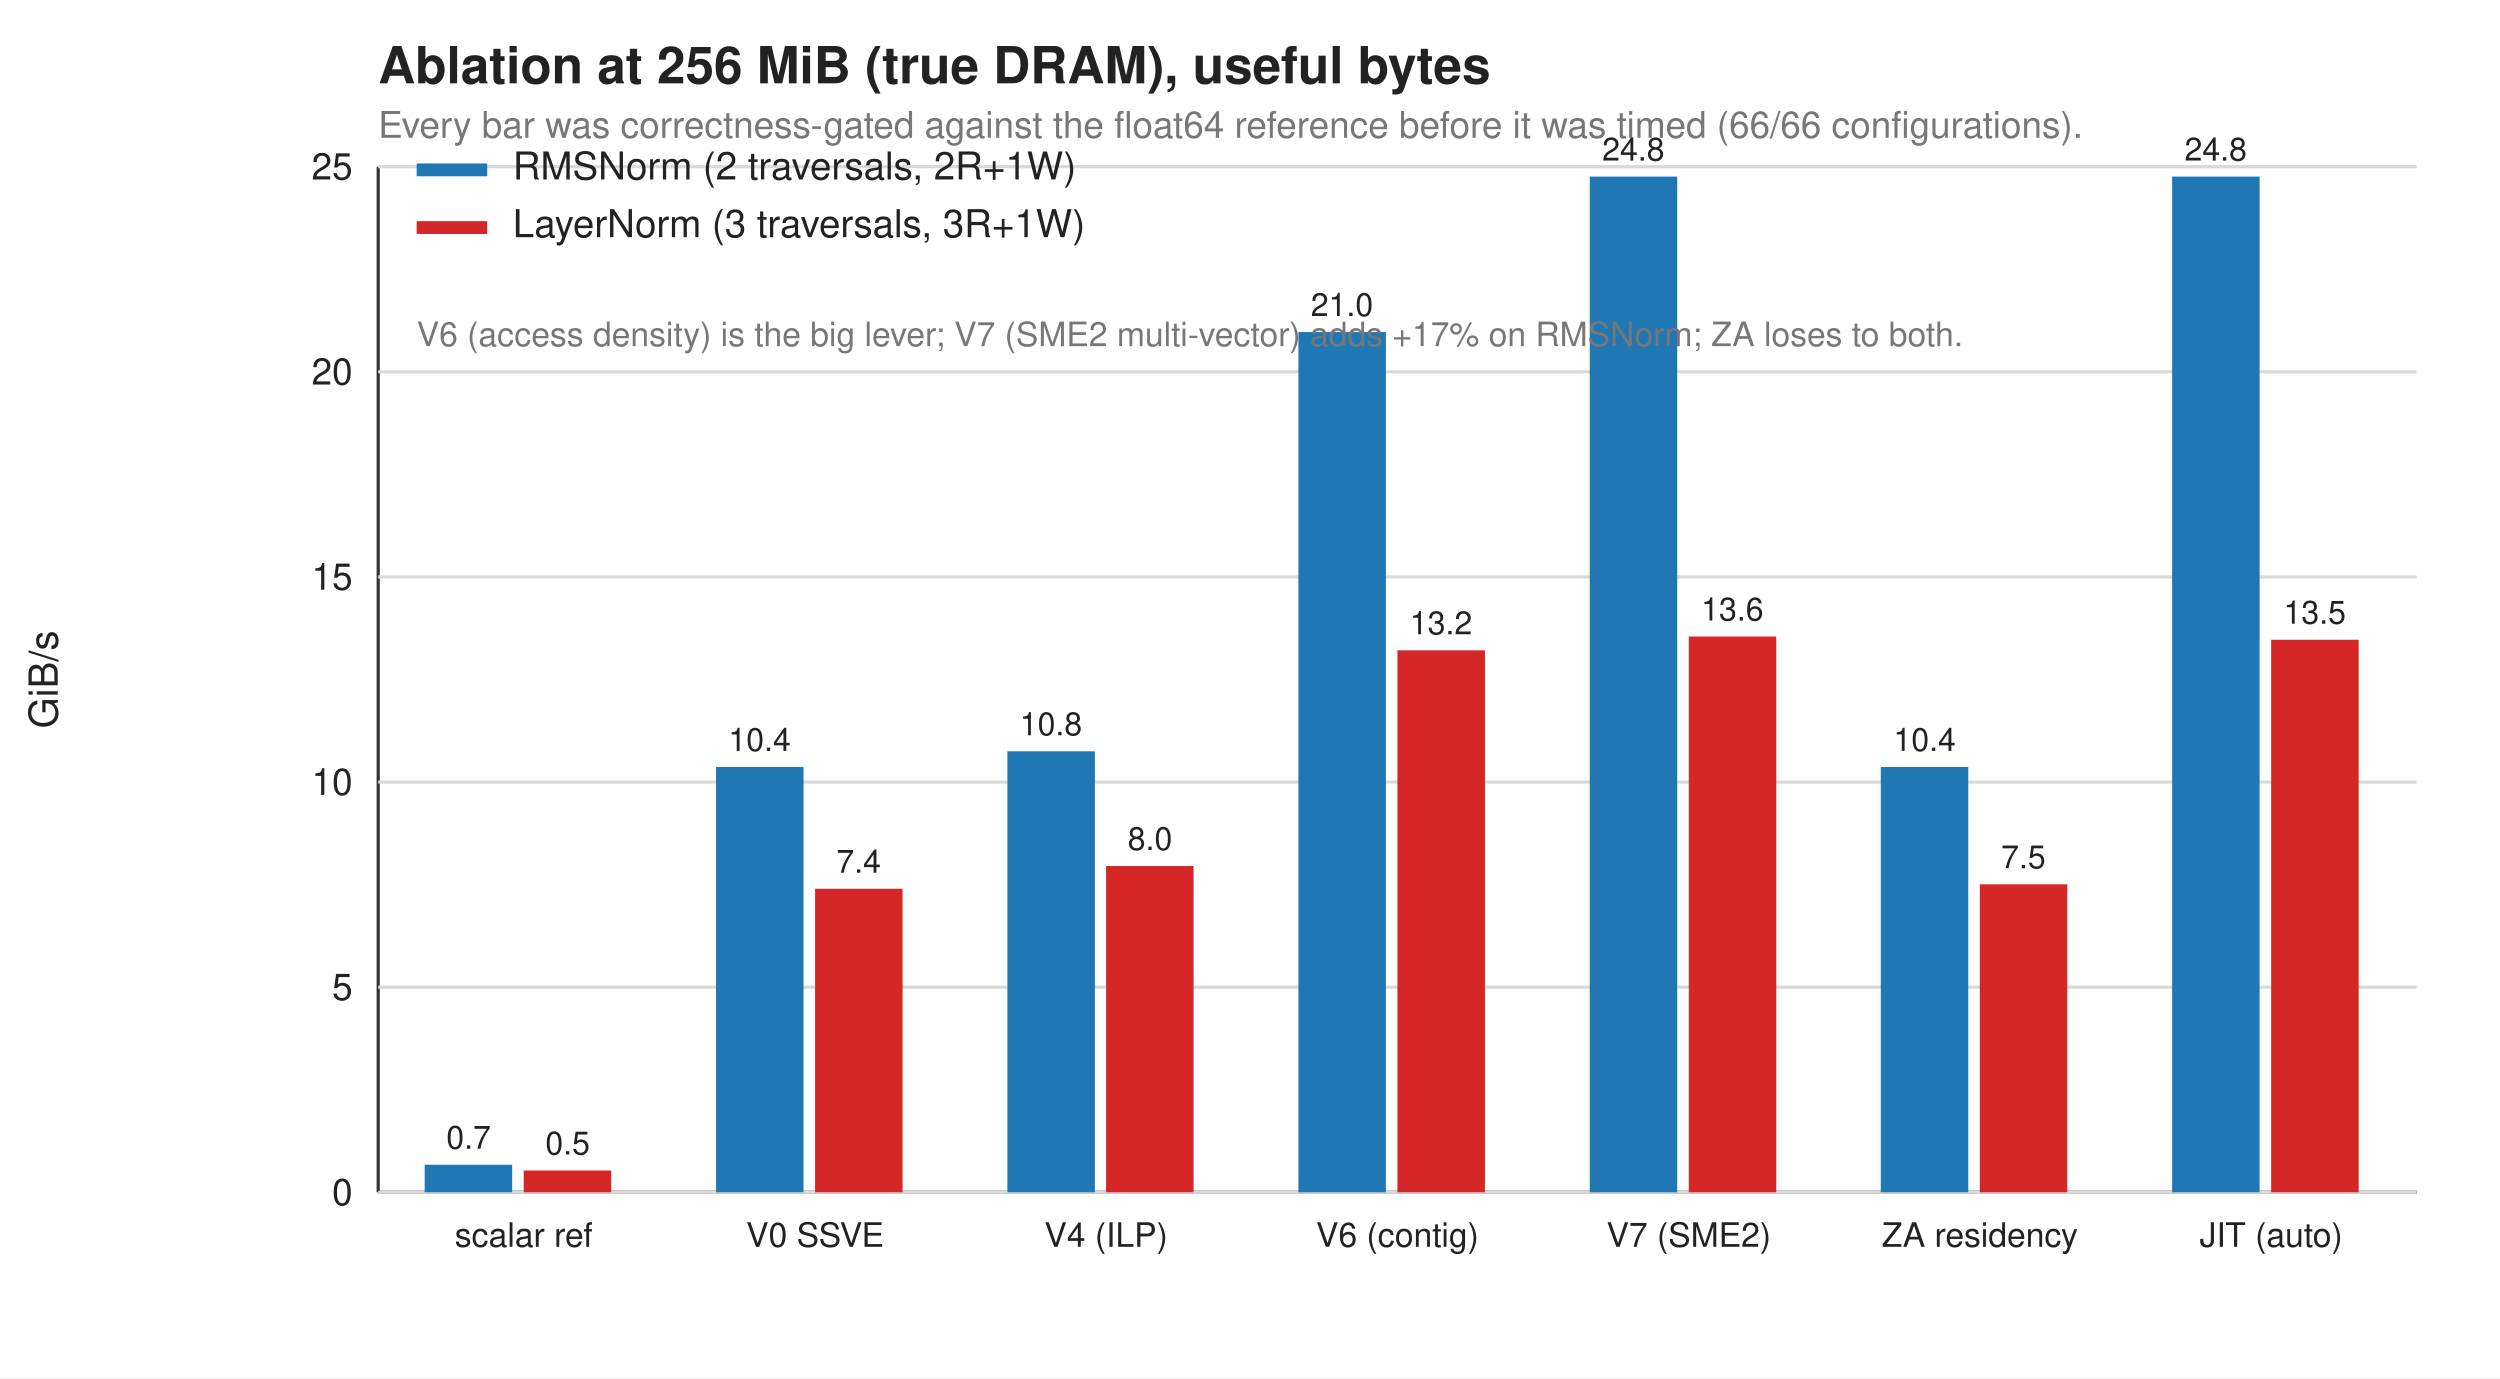
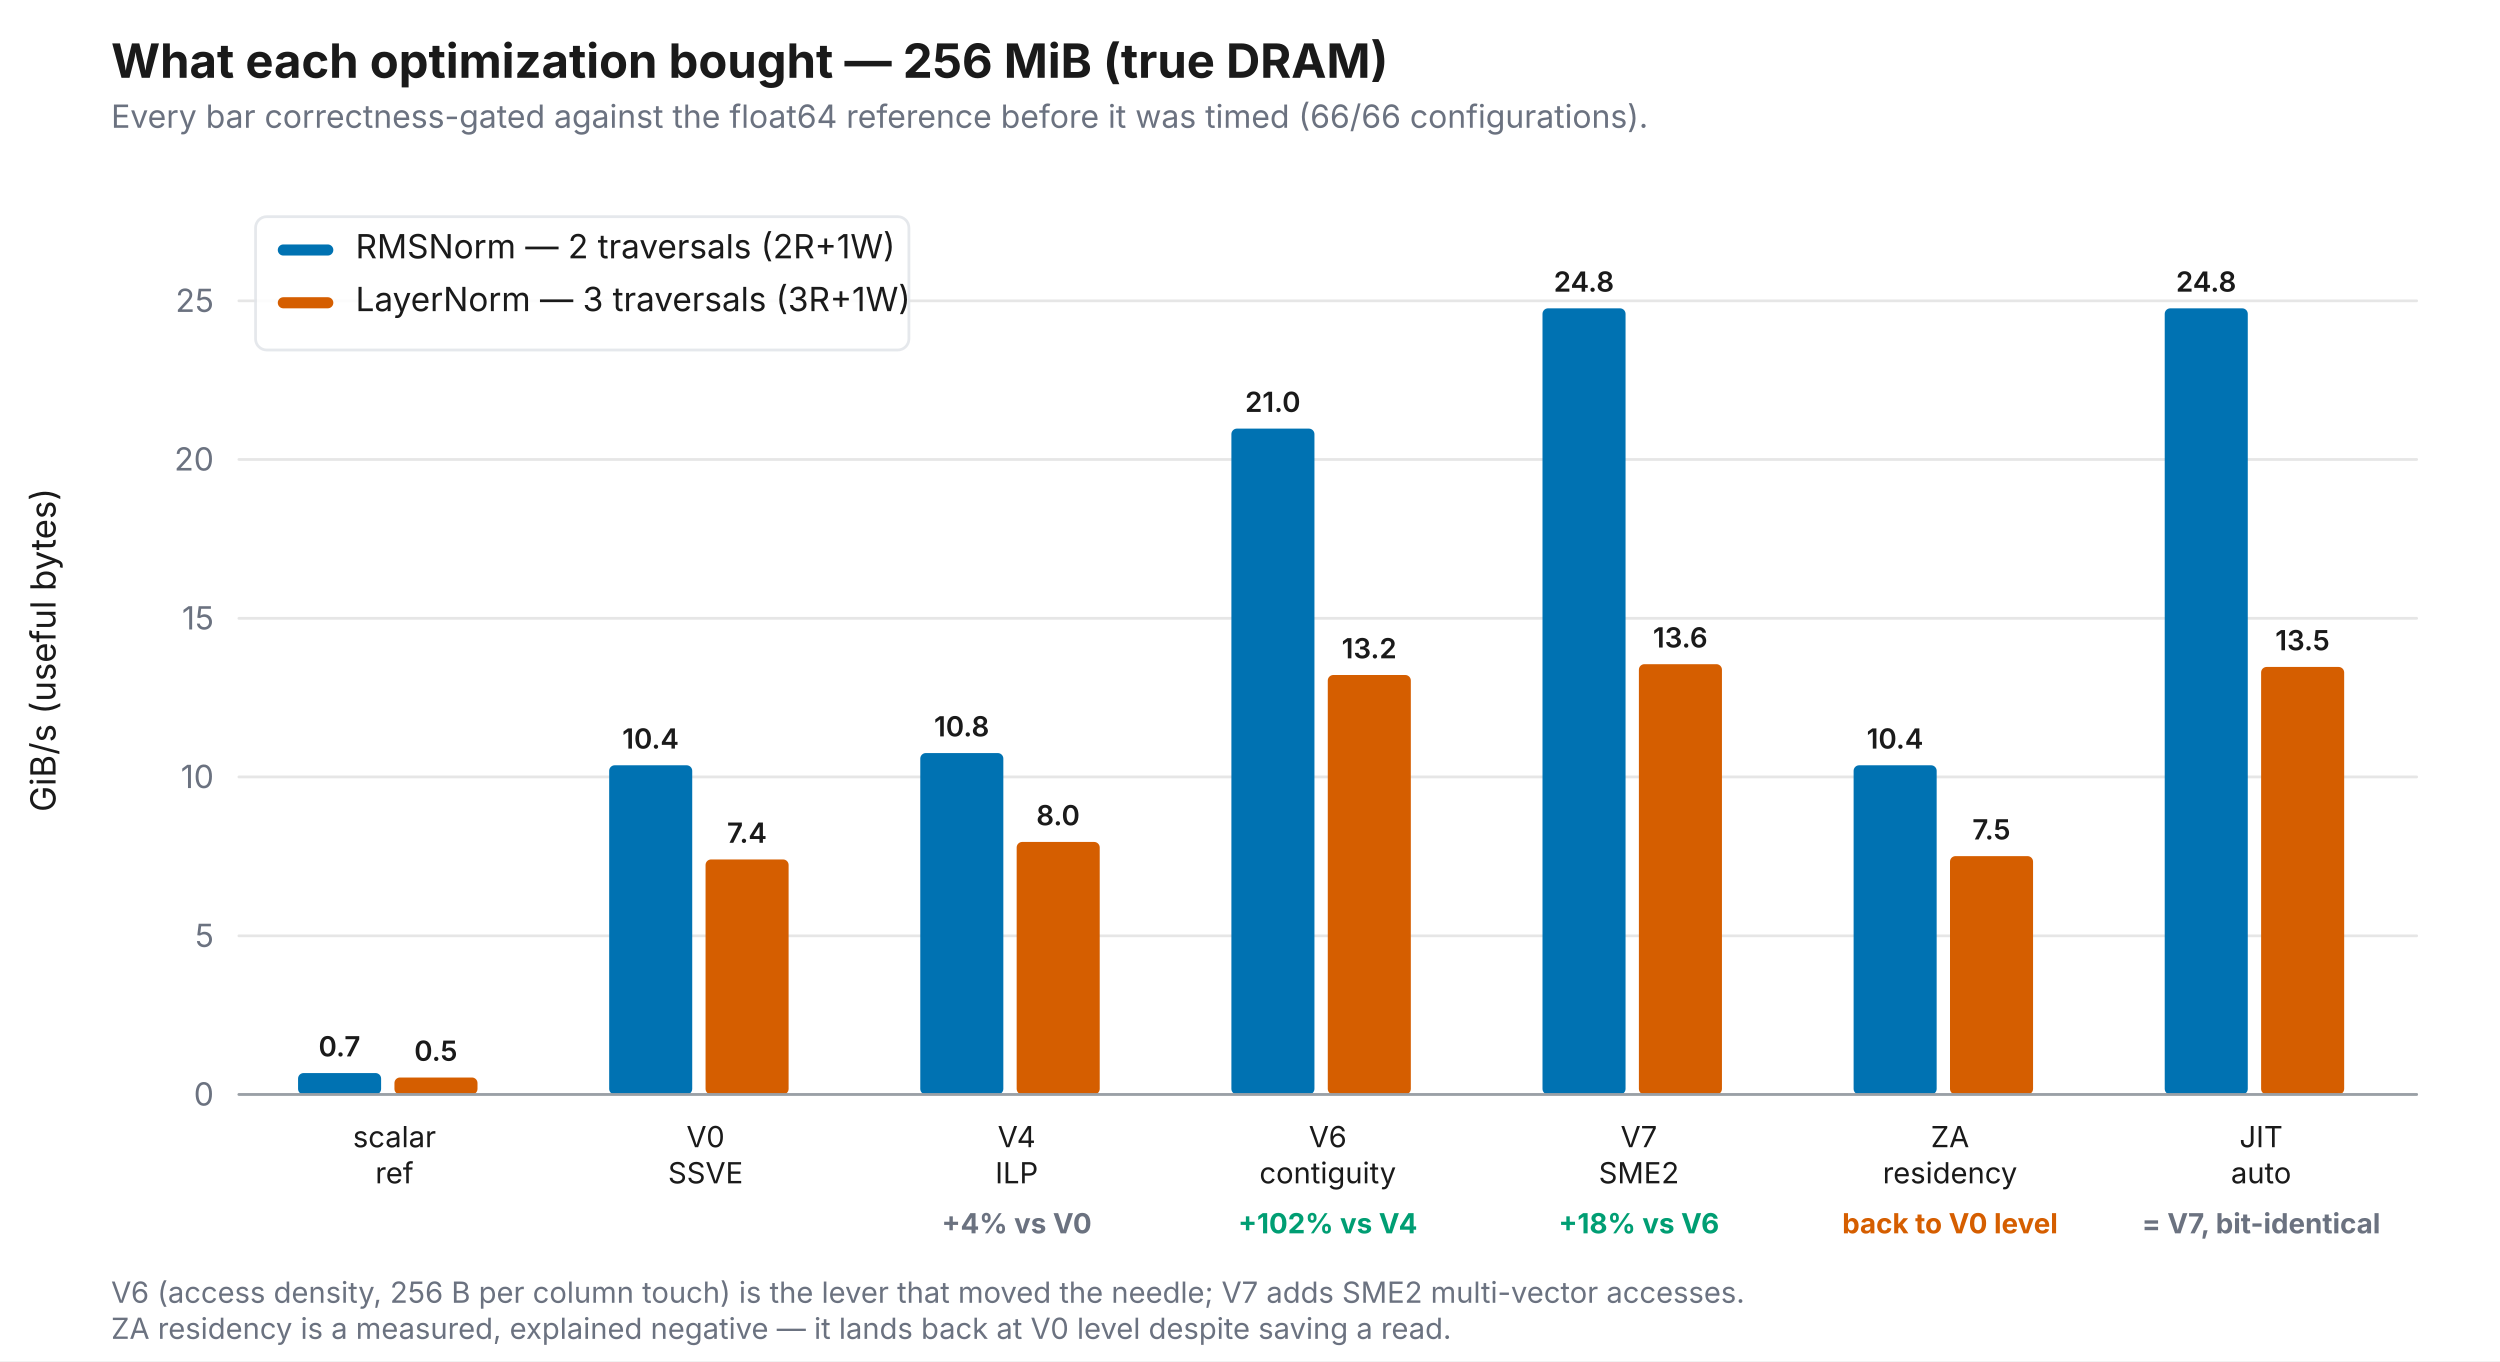
- <svg xmlns="http://www.w3.org/2000/svg" width="780" height="430" viewBox="0 0 780 430">
-   <rect width="780" height="430" fill="white" />
-   <text x="118.0" y="26.0" font-family="Helvetica,Arial,sans-serif" font-size="16" text-anchor="start" fill="#222222" font-weight="bold">Ablation at 256 MiB (true DRAM), useful bytes</text>
-   <text x="118.0" y="43.0" font-family="Helvetica,Arial,sans-serif" font-size="11.5" text-anchor="start" fill="#777777" font-weight="normal">Every bar was correctness-gated against the float64 reference before it was timed (66/66 configurations).</text>
-   <line x1="118.0" y1="372.0" x2="754.0" y2="372.0" stroke="#333333" stroke-width="1.0" />
-   <line x1="118.0" y1="52.0" x2="118.0" y2="372.0" stroke="#333333" stroke-width="1.0" />
-   <text x="436.0" y="414.0" font-family="Helvetica,Arial,sans-serif" font-size="12.5" text-anchor="middle" fill="#222222" font-weight="normal" />
-   <text x="18" y="212.0" font-family="Helvetica,Arial,sans-serif" font-size="12.5" text-anchor="middle" fill="#222222" transform="rotate(-90 18 212.0)">GiB/s</text>
-   <line x1="118.0" y1="372.0" x2="754.0" y2="372.0" stroke="#d9d9d9" stroke-width="1.0" />
-   <text x="110.0" y="376.0" font-family="Helvetica,Arial,sans-serif" font-size="11.5" text-anchor="end" fill="#222222" font-weight="normal">0</text>
-   <line x1="118.0" y1="308.0" x2="754.0" y2="308.0" stroke="#d9d9d9" stroke-width="1.0" />
-   <text x="110.0" y="312.0" font-family="Helvetica,Arial,sans-serif" font-size="11.5" text-anchor="end" fill="#222222" font-weight="normal">5</text>
-   <line x1="118.0" y1="244.0" x2="754.0" y2="244.0" stroke="#d9d9d9" stroke-width="1.0" />
-   <text x="110.0" y="248.0" font-family="Helvetica,Arial,sans-serif" font-size="11.5" text-anchor="end" fill="#222222" font-weight="normal">10</text>
-   <line x1="118.0" y1="180.0" x2="754.0" y2="180.0" stroke="#d9d9d9" stroke-width="1.0" />
-   <text x="110.0" y="184.0" font-family="Helvetica,Arial,sans-serif" font-size="11.5" text-anchor="end" fill="#222222" font-weight="normal">15</text>
-   <line x1="118.0" y1="116.0" x2="754.0" y2="116.0" stroke="#d9d9d9" stroke-width="1.0" />
-   <text x="110.0" y="120.0" font-family="Helvetica,Arial,sans-serif" font-size="11.5" text-anchor="end" fill="#222222" font-weight="normal">20</text>
-   <line x1="118.0" y1="52.0" x2="754.0" y2="52.0" stroke="#d9d9d9" stroke-width="1.0" />
-   <text x="110.0" y="56.0" font-family="Helvetica,Arial,sans-serif" font-size="11.5" text-anchor="end" fill="#222222" font-weight="normal">25</text>
-   <rect x="132.5" y="363.4" width="27.3" height="8.6" fill="#1f77b4" opacity="1.0" />
-   <text x="146.2" y="358.4" font-family="Helvetica,Arial,sans-serif" font-size="10" text-anchor="middle" fill="#222222" font-weight="normal">0.7</text>
-   <rect x="163.4" y="365.2" width="27.3" height="6.8" fill="#d62728" opacity="1.0" />
-   <text x="177.1" y="360.2" font-family="Helvetica,Arial,sans-serif" font-size="10" text-anchor="middle" fill="#222222" font-weight="normal">0.5</text>
-   <text x="163.4" y="389.0" font-family="Helvetica,Arial,sans-serif" font-size="10.5" text-anchor="middle" fill="#222222" font-weight="normal">scalar ref</text>
-   <rect x="223.4" y="239.3" width="27.3" height="132.7" fill="#1f77b4" opacity="1.0" />
-   <text x="237.0" y="234.3" font-family="Helvetica,Arial,sans-serif" font-size="10" text-anchor="middle" fill="#222222" font-weight="normal">10.4</text>
-   <rect x="254.3" y="277.3" width="27.3" height="94.7" fill="#d62728" opacity="1.0" />
-   <text x="267.9" y="272.3" font-family="Helvetica,Arial,sans-serif" font-size="10" text-anchor="middle" fill="#222222" font-weight="normal">7.4</text>
-   <text x="254.3" y="389.0" font-family="Helvetica,Arial,sans-serif" font-size="10.5" text-anchor="middle" fill="#222222" font-weight="normal">V0 SSVE</text>
-   <rect x="314.3" y="234.4" width="27.3" height="137.6" fill="#1f77b4" opacity="1.0" />
-   <text x="327.9" y="229.4" font-family="Helvetica,Arial,sans-serif" font-size="10" text-anchor="middle" fill="#222222" font-weight="normal">10.8</text>
-   <rect x="345.1" y="270.2" width="27.3" height="101.8" fill="#d62728" opacity="1.0" />
-   <text x="358.8" y="265.2" font-family="Helvetica,Arial,sans-serif" font-size="10" text-anchor="middle" fill="#222222" font-weight="normal">8.0</text>
-   <text x="345.1" y="389.0" font-family="Helvetica,Arial,sans-serif" font-size="10.5" text-anchor="middle" fill="#222222" font-weight="normal">V4 (ILP)</text>
-   <rect x="405.1" y="103.6" width="27.3" height="268.4" fill="#1f77b4" opacity="1.0" />
-   <text x="418.7" y="98.6" font-family="Helvetica,Arial,sans-serif" font-size="10" text-anchor="middle" fill="#222222" font-weight="normal">21.0</text>
-   <rect x="436.0" y="202.9" width="27.3" height="169.1" fill="#d62728" opacity="1.0" />
-   <text x="449.6" y="197.9" font-family="Helvetica,Arial,sans-serif" font-size="10" text-anchor="middle" fill="#222222" font-weight="normal">13.2</text>
-   <text x="436.0" y="389.0" font-family="Helvetica,Arial,sans-serif" font-size="10.5" text-anchor="middle" fill="#222222" font-weight="normal">V6 (contig)</text>
-   <rect x="496.0" y="55.1" width="27.3" height="316.9" fill="#1f77b4" opacity="1.0" />
-   <text x="509.6" y="50.1" font-family="Helvetica,Arial,sans-serif" font-size="10" text-anchor="middle" fill="#222222" font-weight="normal">24.8</text>
-   <rect x="526.9" y="198.6" width="27.3" height="173.4" fill="#d62728" opacity="1.0" />
-   <text x="540.5" y="193.6" font-family="Helvetica,Arial,sans-serif" font-size="10" text-anchor="middle" fill="#222222" font-weight="normal">13.6</text>
-   <text x="526.9" y="389.0" font-family="Helvetica,Arial,sans-serif" font-size="10.5" text-anchor="middle" fill="#222222" font-weight="normal">V7 (SME2)</text>
-   <rect x="586.8" y="239.3" width="27.3" height="132.7" fill="#1f77b4" opacity="1.0" />
-   <text x="600.5" y="234.3" font-family="Helvetica,Arial,sans-serif" font-size="10" text-anchor="middle" fill="#222222" font-weight="normal">10.4</text>
-   <rect x="617.7" y="275.9" width="27.3" height="96.1" fill="#d62728" opacity="1.0" />
-   <text x="631.3" y="270.9" font-family="Helvetica,Arial,sans-serif" font-size="10" text-anchor="middle" fill="#222222" font-weight="normal">7.5</text>
-   <text x="617.7" y="389.0" font-family="Helvetica,Arial,sans-serif" font-size="10.5" text-anchor="middle" fill="#222222" font-weight="normal">ZA residency</text>
-   <rect x="677.7" y="55.1" width="27.3" height="316.9" fill="#1f77b4" opacity="1.0" />
-   <text x="691.3" y="50.1" font-family="Helvetica,Arial,sans-serif" font-size="10" text-anchor="middle" fill="#222222" font-weight="normal">24.8</text>
-   <rect x="708.6" y="199.6" width="27.3" height="172.4" fill="#d62728" opacity="1.0" />
-   <text x="722.2" y="194.6" font-family="Helvetica,Arial,sans-serif" font-size="10" text-anchor="middle" fill="#222222" font-weight="normal">13.5</text>
-   <text x="708.6" y="389.0" font-family="Helvetica,Arial,sans-serif" font-size="10.5" text-anchor="middle" fill="#222222" font-weight="normal">JIT (auto)</text>
-   <rect x="130.0" y="51.0" width="22.0" height="4.0" fill="#1f77b4" opacity="1.0" />
-   <text x="160.0" y="56.0" font-family="Helvetica,Arial,sans-serif" font-size="12" text-anchor="start" fill="#222222" font-weight="normal">RMSNorm (2 traversals, 2R+1W)</text>
-   <rect x="130.0" y="69.0" width="22.0" height="4.0" fill="#d62728" opacity="1.0" />
-   <text x="160.0" y="74.0" font-family="Helvetica,Arial,sans-serif" font-size="12" text-anchor="start" fill="#222222" font-weight="normal">LayerNorm (3 traversals, 3R+1W)</text>
-   <text x="130.0" y="108.0" font-family="Helvetica,Arial,sans-serif" font-size="10.5" text-anchor="start" fill="#777777" font-weight="normal">V6 (access density) is the big lever; V7 (SME2 multi-vector) adds +17% on RMSNorm; ZA loses to both.</text>
+ <svg xmlns="http://www.w3.org/2000/svg" width="900" height="490" viewBox="0 0 900 490">
+   <rect width="900" height="490" fill="white" />
+   <line x1="86.0" y1="394.0" x2="870.0" y2="394.0" stroke="#e6e6e6" stroke-width="1.0" stroke-linecap="round" />
+   <text x="77.0" y="398.0" font-family="Inter,Helvetica Neue,Helvetica,Arial,sans-serif" font-size="11.5" text-anchor="end" fill="#6b7280" font-weight="400">0</text>
+   <line x1="86.0" y1="336.9" x2="870.0" y2="336.9" stroke="#e6e6e6" stroke-width="1.0" stroke-linecap="round" />
+   <text x="77.0" y="340.9" font-family="Inter,Helvetica Neue,Helvetica,Arial,sans-serif" font-size="11.5" text-anchor="end" fill="#6b7280" font-weight="400">5</text>
+   <line x1="86.0" y1="279.7" x2="870.0" y2="279.7" stroke="#e6e6e6" stroke-width="1.0" stroke-linecap="round" />
+   <text x="77.0" y="283.7" font-family="Inter,Helvetica Neue,Helvetica,Arial,sans-serif" font-size="11.5" text-anchor="end" fill="#6b7280" font-weight="400">10</text>
+   <line x1="86.0" y1="222.6" x2="870.0" y2="222.6" stroke="#e6e6e6" stroke-width="1.0" stroke-linecap="round" />
+   <text x="77.0" y="226.6" font-family="Inter,Helvetica Neue,Helvetica,Arial,sans-serif" font-size="11.5" text-anchor="end" fill="#6b7280" font-weight="400">15</text>
+   <line x1="86.0" y1="165.4" x2="870.0" y2="165.4" stroke="#e6e6e6" stroke-width="1.0" stroke-linecap="round" />
+   <text x="77.0" y="169.4" font-family="Inter,Helvetica Neue,Helvetica,Arial,sans-serif" font-size="11.5" text-anchor="end" fill="#6b7280" font-weight="400">20</text>
+   <line x1="86.0" y1="108.3" x2="870.0" y2="108.3" stroke="#e6e6e6" stroke-width="1.0" stroke-linecap="round" />
+   <text x="77.0" y="112.3" font-family="Inter,Helvetica Neue,Helvetica,Arial,sans-serif" font-size="11.5" text-anchor="end" fill="#6b7280" font-weight="400">25</text>
+   <rect x="107.3" y="386.3" width="29.9" height="7.7" rx="2" fill="#0072B2" opacity="1.0" />
+   <text x="122.2" y="380.3" font-family="Inter,Helvetica Neue,Helvetica,Arial,sans-serif" font-size="10" text-anchor="middle" fill="#1a1a1a" font-weight="600">0.7</text>
+   <rect x="142.0" y="387.9" width="29.9" height="6.1" rx="2" fill="#D55E00" opacity="1.0" />
+   <text x="156.9" y="381.9" font-family="Inter,Helvetica Neue,Helvetica,Arial,sans-serif" font-size="10" text-anchor="middle" fill="#1a1a1a" font-weight="600">0.5</text>
+   <rect x="219.3" y="275.5" width="29.9" height="118.5" rx="2" fill="#0072B2" opacity="1.0" />
+   <text x="234.2" y="269.5" font-family="Inter,Helvetica Neue,Helvetica,Arial,sans-serif" font-size="10" text-anchor="middle" fill="#1a1a1a" font-weight="600">10.4</text>
+   <rect x="254.0" y="309.4" width="29.9" height="84.6" rx="2" fill="#D55E00" opacity="1.0" />
+   <text x="268.9" y="303.4" font-family="Inter,Helvetica Neue,Helvetica,Arial,sans-serif" font-size="10" text-anchor="middle" fill="#1a1a1a" font-weight="600">7.4</text>
+   <rect x="331.3" y="271.1" width="29.9" height="122.9" rx="2" fill="#0072B2" opacity="1.0" />
+   <text x="346.2" y="265.1" font-family="Inter,Helvetica Neue,Helvetica,Arial,sans-serif" font-size="10" text-anchor="middle" fill="#1a1a1a" font-weight="600">10.8</text>
+   <rect x="366.0" y="303.1" width="29.9" height="90.9" rx="2" fill="#D55E00" opacity="1.0" />
+   <text x="380.9" y="297.1" font-family="Inter,Helvetica Neue,Helvetica,Arial,sans-serif" font-size="10" text-anchor="middle" fill="#1a1a1a" font-weight="600">8.0</text>
+   <rect x="443.3" y="154.3" width="29.9" height="239.7" rx="2" fill="#0072B2" opacity="1.0" />
+   <text x="458.2" y="148.3" font-family="Inter,Helvetica Neue,Helvetica,Arial,sans-serif" font-size="10" text-anchor="middle" fill="#1a1a1a" font-weight="600">21.0</text>
+   <rect x="478.0" y="243.0" width="29.9" height="151.0" rx="2" fill="#D55E00" opacity="1.0" />
+   <text x="492.9" y="237.0" font-family="Inter,Helvetica Neue,Helvetica,Arial,sans-serif" font-size="10" text-anchor="middle" fill="#1a1a1a" font-weight="600">13.2</text>
+   <rect x="555.3" y="111.0" width="29.9" height="283.0" rx="2" fill="#0072B2" opacity="1.0" />
+   <text x="570.2" y="105.0" font-family="Inter,Helvetica Neue,Helvetica,Arial,sans-serif" font-size="10" text-anchor="middle" fill="#1a1a1a" font-weight="600">24.8</text>
+   <rect x="590.0" y="239.1" width="29.9" height="154.9" rx="2" fill="#D55E00" opacity="1.0" />
+   <text x="604.9" y="233.1" font-family="Inter,Helvetica Neue,Helvetica,Arial,sans-serif" font-size="10" text-anchor="middle" fill="#1a1a1a" font-weight="600">13.6</text>
+   <rect x="667.3" y="275.5" width="29.9" height="118.5" rx="2" fill="#0072B2" opacity="1.0" />
+   <text x="682.2" y="269.5" font-family="Inter,Helvetica Neue,Helvetica,Arial,sans-serif" font-size="10" text-anchor="middle" fill="#1a1a1a" font-weight="600">10.4</text>
+   <rect x="702.0" y="308.2" width="29.9" height="85.8" rx="2" fill="#D55E00" opacity="1.0" />
+   <text x="716.9" y="302.2" font-family="Inter,Helvetica Neue,Helvetica,Arial,sans-serif" font-size="10" text-anchor="middle" fill="#1a1a1a" font-weight="600">7.5</text>
+   <rect x="779.3" y="111.0" width="29.9" height="283.0" rx="2" fill="#0072B2" opacity="1.0" />
+   <text x="794.2" y="105.0" font-family="Inter,Helvetica Neue,Helvetica,Arial,sans-serif" font-size="10" text-anchor="middle" fill="#1a1a1a" font-weight="600">24.8</text>
+   <rect x="814.0" y="240.1" width="29.9" height="153.9" rx="2" fill="#D55E00" opacity="1.0" />
+   <text x="828.9" y="234.1" font-family="Inter,Helvetica Neue,Helvetica,Arial,sans-serif" font-size="10" text-anchor="middle" fill="#1a1a1a" font-weight="600">13.5</text>
+   <text x="40.0" y="28.0" font-family="Inter,Helvetica Neue,Helvetica,Arial,sans-serif" font-size="17" text-anchor="start" fill="#1a1a1a" font-weight="700">What each optimization bought — 256 MiB (true DRAM)</text>
+   <text x="40.0" y="46.0" font-family="Inter,Helvetica Neue,Helvetica,Arial,sans-serif" font-size="11.5" text-anchor="start" fill="#6b7280" font-weight="400">Every bar correctness-gated against the float64 reference before it was timed (66/66 configurations).</text>
+   <line x1="86.0" y1="394.0" x2="870.0" y2="394.0" stroke="#9aa0a6" stroke-width="1.0" stroke-linecap="round" />
+   <text x="20" y="234.0" font-family="Inter,Helvetica Neue,Helvetica,Arial,sans-serif" font-size="12.5" text-anchor="middle" fill="#1a1a1a" transform="rotate(-90 20 234.0)">GiB/s  (useful bytes)</text>
+   <text x="142.0" y="413.0" font-family="Inter,Helvetica Neue,Helvetica,Arial,sans-serif" font-size="10.5" text-anchor="middle" fill="#1a1a1a" font-weight="400">scalar</text>
+   <text x="142.0" y="426.0" font-family="Inter,Helvetica Neue,Helvetica,Arial,sans-serif" font-size="10.5" text-anchor="middle" fill="#1a1a1a" font-weight="400">ref</text>
+   <text x="254.0" y="413.0" font-family="Inter,Helvetica Neue,Helvetica,Arial,sans-serif" font-size="10.5" text-anchor="middle" fill="#1a1a1a" font-weight="400">V0</text>
+   <text x="254.0" y="426.0" font-family="Inter,Helvetica Neue,Helvetica,Arial,sans-serif" font-size="10.5" text-anchor="middle" fill="#1a1a1a" font-weight="400">SSVE</text>
+   <text x="366.0" y="413.0" font-family="Inter,Helvetica Neue,Helvetica,Arial,sans-serif" font-size="10.5" text-anchor="middle" fill="#1a1a1a" font-weight="400">V4</text>
+   <text x="366.0" y="426.0" font-family="Inter,Helvetica Neue,Helvetica,Arial,sans-serif" font-size="10.5" text-anchor="middle" fill="#1a1a1a" font-weight="400">ILP</text>
+   <text x="478.0" y="413.0" font-family="Inter,Helvetica Neue,Helvetica,Arial,sans-serif" font-size="10.5" text-anchor="middle" fill="#1a1a1a" font-weight="400">V6</text>
+   <text x="478.0" y="426.0" font-family="Inter,Helvetica Neue,Helvetica,Arial,sans-serif" font-size="10.5" text-anchor="middle" fill="#1a1a1a" font-weight="400">contiguity</text>
+   <text x="590.0" y="413.0" font-family="Inter,Helvetica Neue,Helvetica,Arial,sans-serif" font-size="10.5" text-anchor="middle" fill="#1a1a1a" font-weight="400">V7</text>
+   <text x="590.0" y="426.0" font-family="Inter,Helvetica Neue,Helvetica,Arial,sans-serif" font-size="10.5" text-anchor="middle" fill="#1a1a1a" font-weight="400">SME2</text>
+   <text x="702.0" y="413.0" font-family="Inter,Helvetica Neue,Helvetica,Arial,sans-serif" font-size="10.5" text-anchor="middle" fill="#1a1a1a" font-weight="400">ZA</text>
+   <text x="702.0" y="426.0" font-family="Inter,Helvetica Neue,Helvetica,Arial,sans-serif" font-size="10.5" text-anchor="middle" fill="#1a1a1a" font-weight="400">residency</text>
+   <text x="814.0" y="413.0" font-family="Inter,Helvetica Neue,Helvetica,Arial,sans-serif" font-size="10.5" text-anchor="middle" fill="#1a1a1a" font-weight="400">JIT</text>
+   <text x="814.0" y="426.0" font-family="Inter,Helvetica Neue,Helvetica,Arial,sans-serif" font-size="10.5" text-anchor="middle" fill="#1a1a1a" font-weight="400">auto</text>
+   <text x="366.0" y="444.0" font-family="Inter,Helvetica Neue,Helvetica,Arial,sans-serif" font-size="10" text-anchor="middle" fill="#6b7280" font-weight="700">+4% vs V0</text>
+   <text x="478.0" y="444.0" font-family="Inter,Helvetica Neue,Helvetica,Arial,sans-serif" font-size="10" text-anchor="middle" fill="#009E73" font-weight="700">+102% vs V4</text>
+   <text x="590.0" y="444.0" font-family="Inter,Helvetica Neue,Helvetica,Arial,sans-serif" font-size="10" text-anchor="middle" fill="#009E73" font-weight="700">+18% vs V6</text>
+   <text x="702.0" y="444.0" font-family="Inter,Helvetica Neue,Helvetica,Arial,sans-serif" font-size="10" text-anchor="middle" fill="#D55E00" font-weight="700">back to V0 level</text>
+   <text x="814.0" y="444.0" font-family="Inter,Helvetica Neue,Helvetica,Arial,sans-serif" font-size="10" text-anchor="middle" fill="#6b7280" font-weight="700">= V7, bit-identical</text>
+   <rect x="92.0" y="78.0" width="235.2" height="48.0" rx="4" fill="white" opacity="0.88" stroke="#e2e5e9" stroke-width="1.0" />
+   <rect x="100.0" y="88.0" width="20.0" height="4.0" rx="2" fill="#0072B2" opacity="1.0" />
+   <text x="128.0" y="93.0" font-family="Inter,Helvetica Neue,Helvetica,Arial,sans-serif" font-size="12" text-anchor="start" fill="#1a1a1a" font-weight="400">RMSNorm — 2 traversals (2R+1W)</text>
+   <rect x="100.0" y="107.0" width="20.0" height="4.0" rx="2" fill="#D55E00" opacity="1.0" />
+   <text x="128.0" y="112.0" font-family="Inter,Helvetica Neue,Helvetica,Arial,sans-serif" font-size="12" text-anchor="start" fill="#1a1a1a" font-weight="400">LayerNorm — 3 traversals (3R+1W)</text>
+   <text x="40.0" y="469.0" font-family="Inter,Helvetica Neue,Helvetica,Arial,sans-serif" font-size="10.5" text-anchor="start" fill="#6b7280" font-weight="400">V6 (access density, 256 B per column touch) is the lever that moved the needle; V7 adds SME2 multi-vector accesses.</text>
+   <text x="40.0" y="482.0" font-family="Inter,Helvetica Neue,Helvetica,Arial,sans-serif" font-size="10.5" text-anchor="start" fill="#6b7280" font-weight="400">ZA residency is a measured, explained negative — it lands back at V0 level despite saving a read.</text>
</svg>
